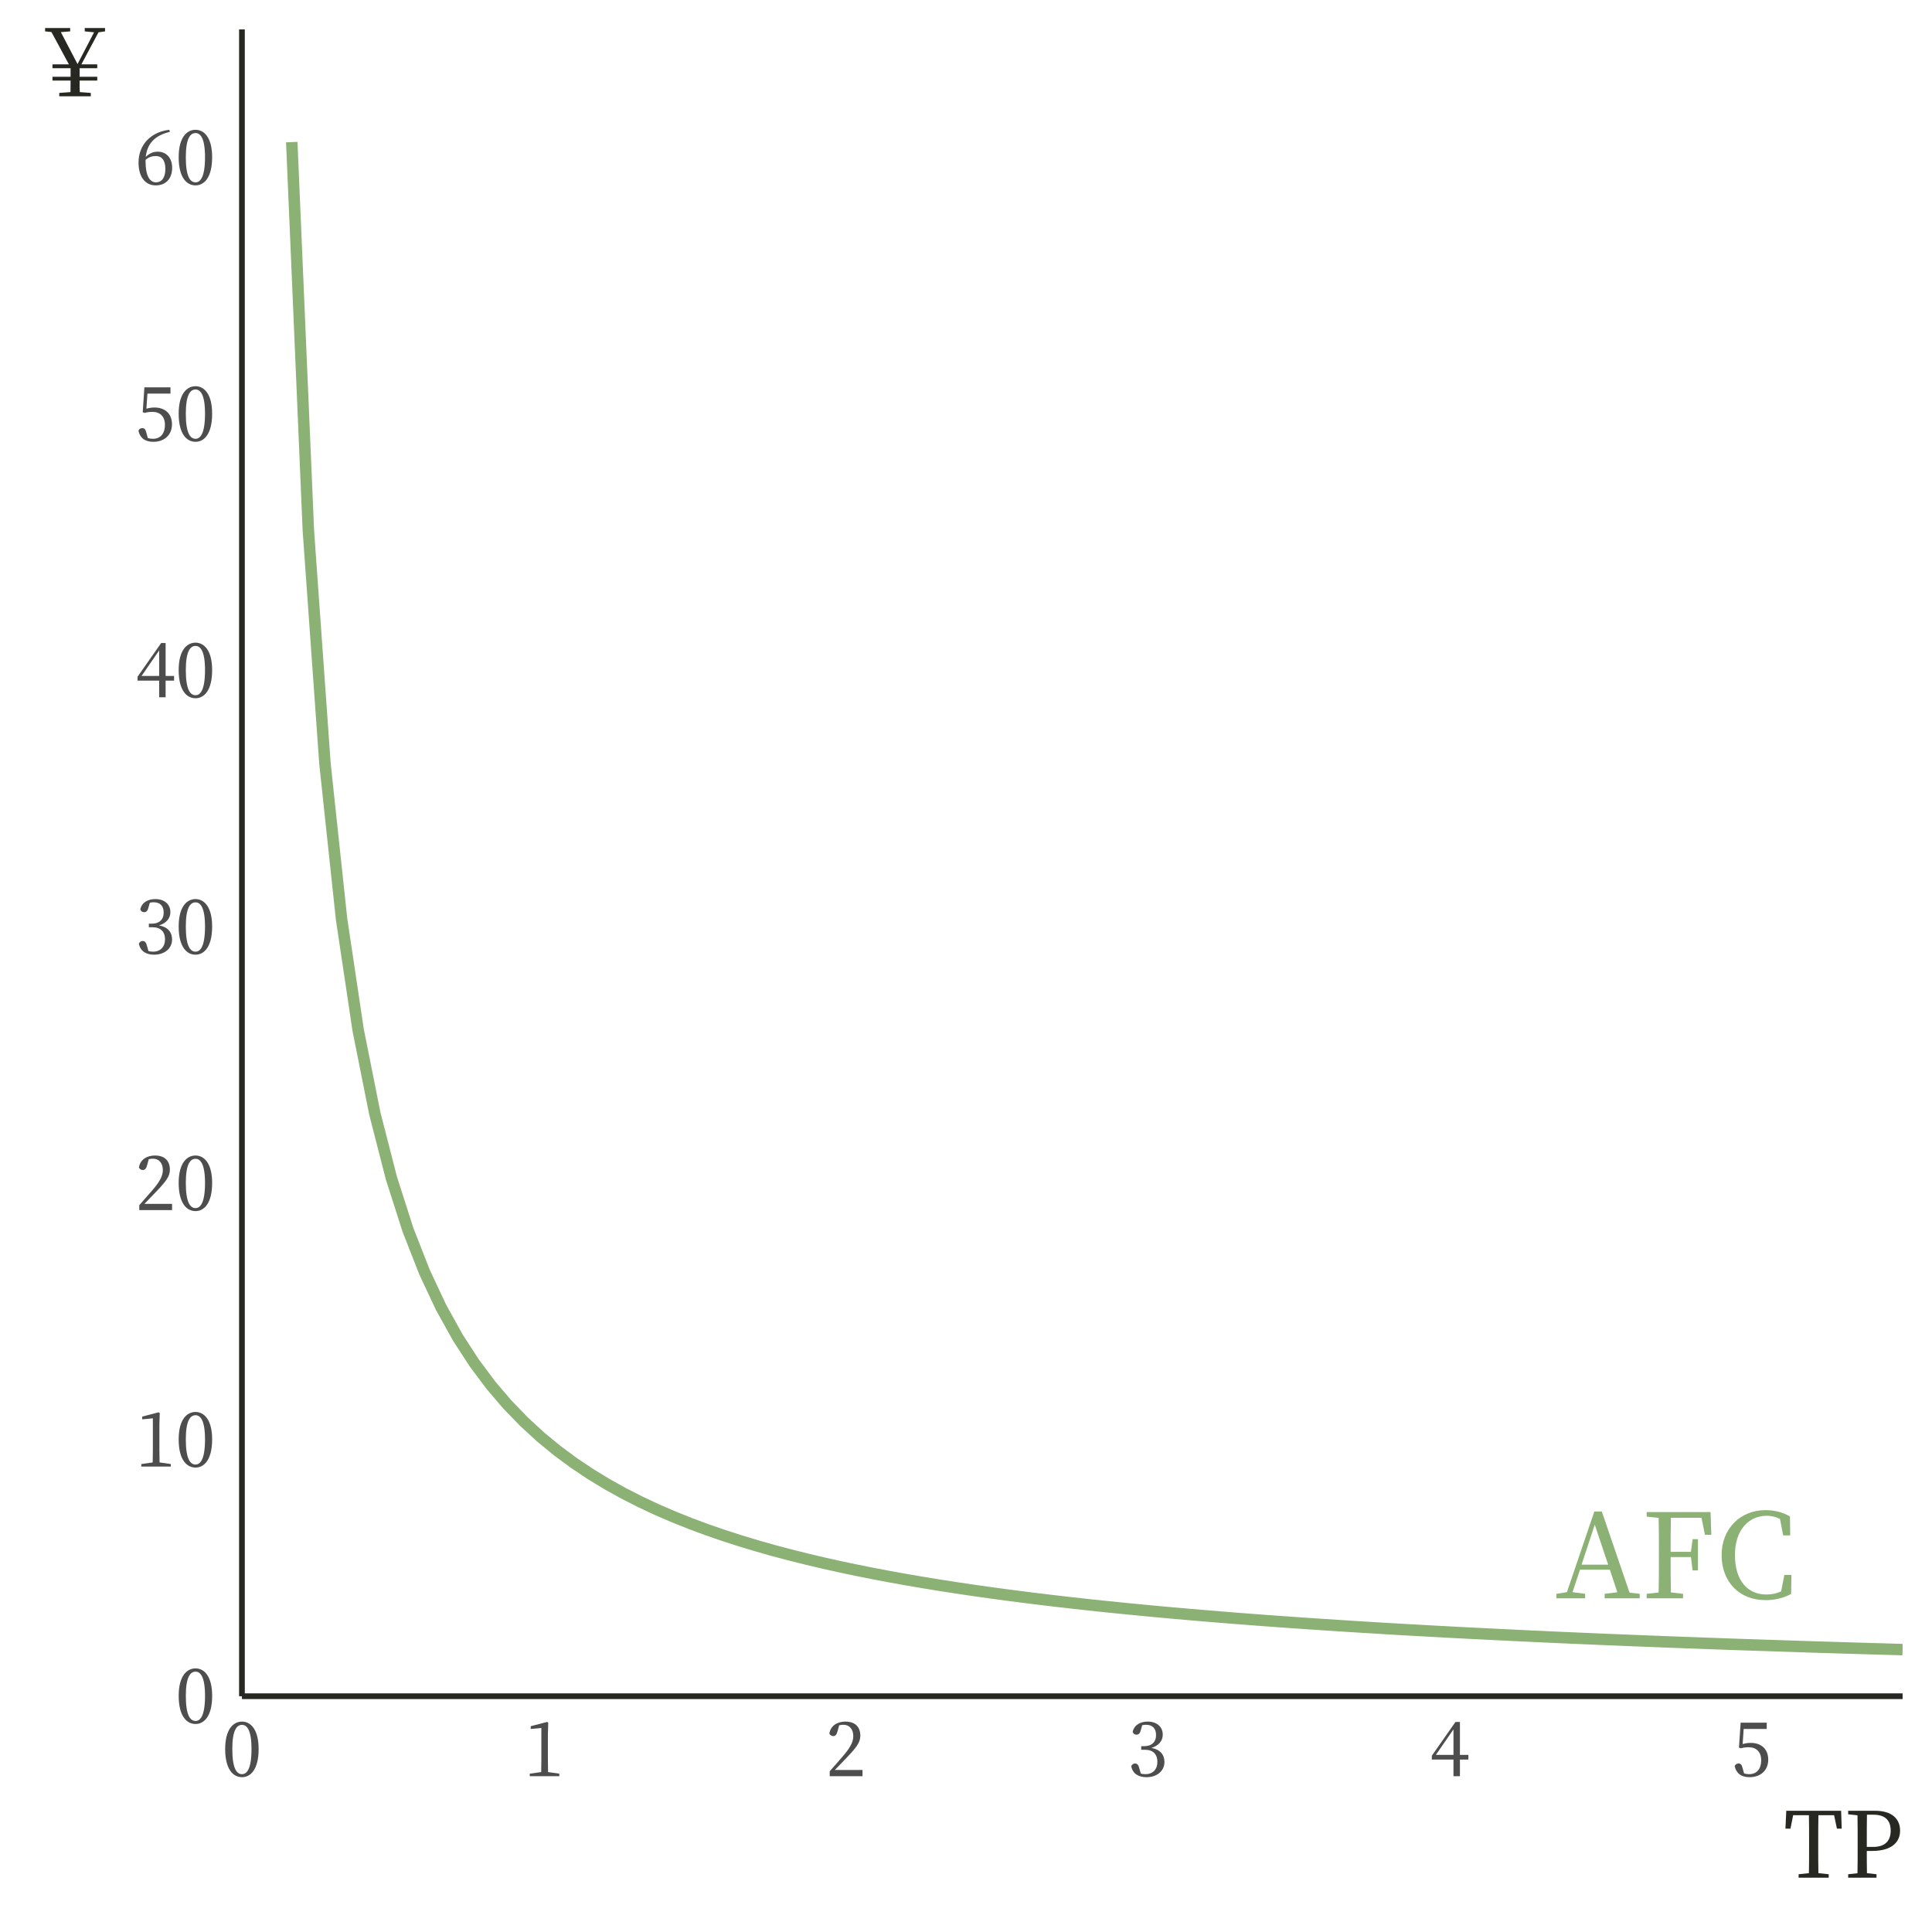
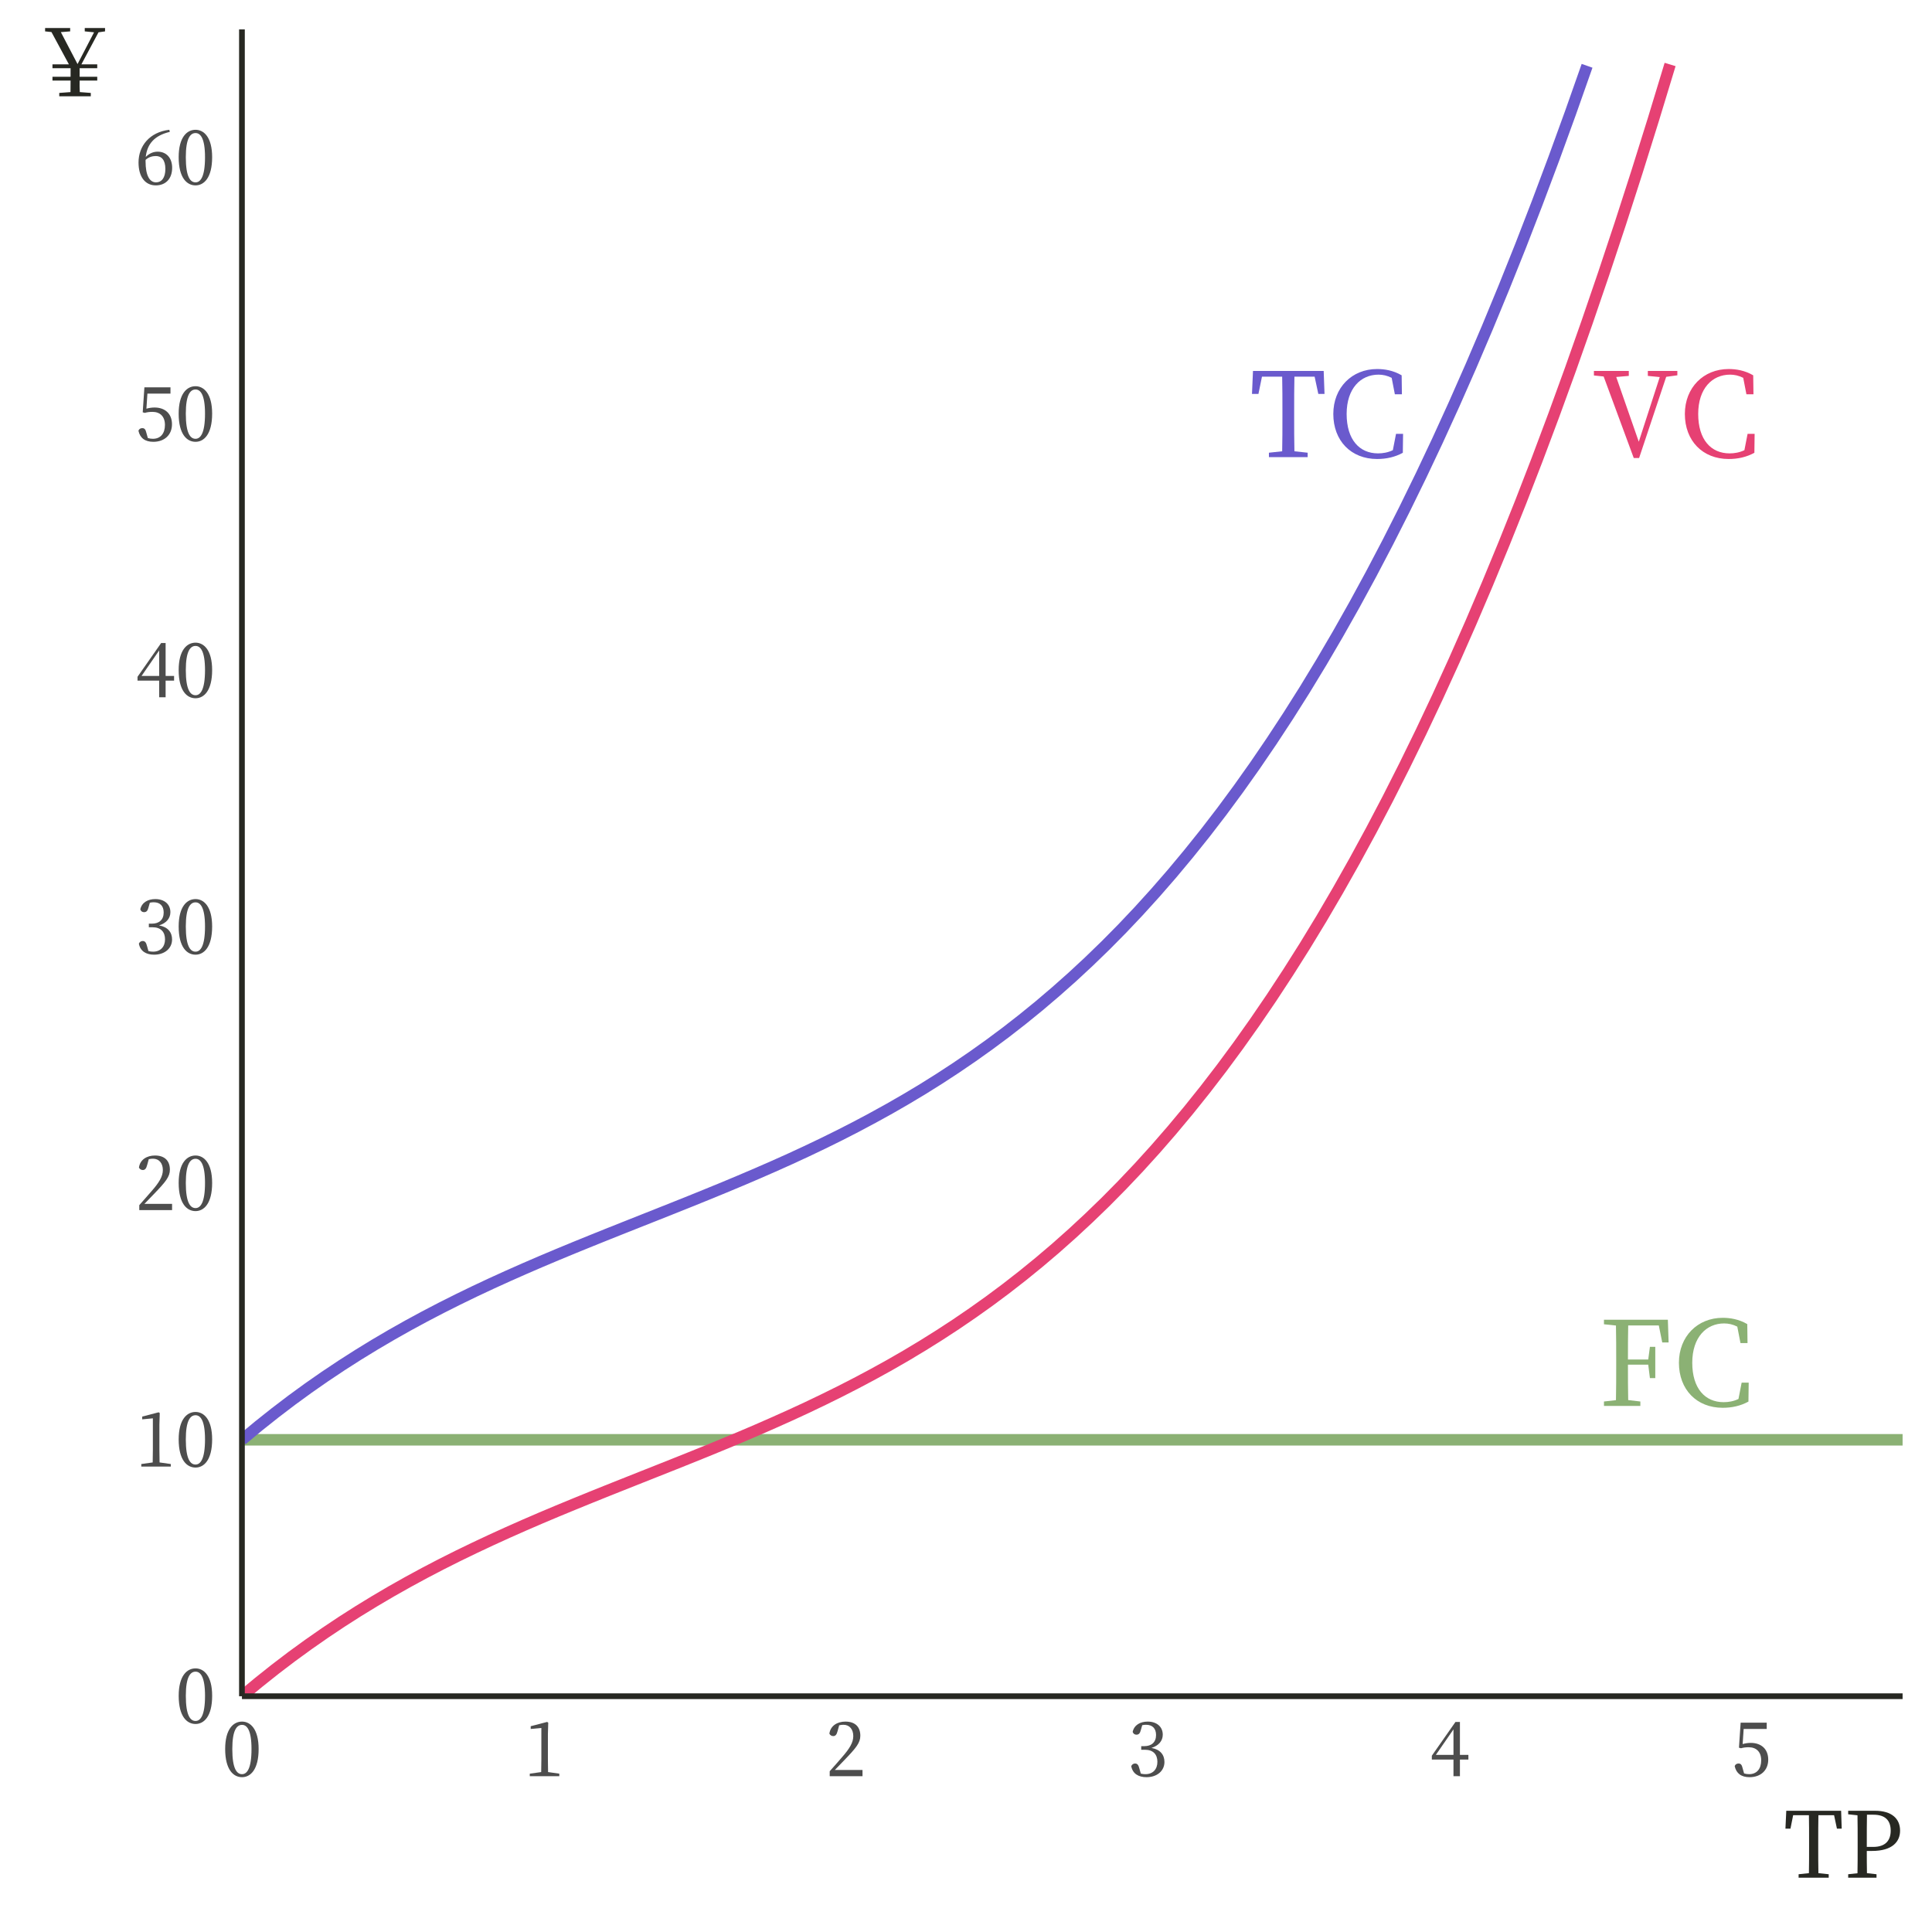
<svg xmlns="http://www.w3.org/2000/svg" xmlns:xlink="http://www.w3.org/1999/xlink" width="360pt" height="360pt" viewBox="0 0 360 360" version="1.1">
  <defs>
    <g>
      <symbol overflow="visible" id="glyph0-0">
        <path style="stroke:none;" d="M 2.188 2.625 L 19.719 2.625 L 19.719 -19.281 L 2.188 -19.281 Z M 10.953 -9.219 L 3.984 -18.188 L 17.922 -18.188 Z M 11.656 -8.328 L 18.625 -17.281 L 18.625 0.641 Z M 3.984 1.531 L 10.953 -7.422 L 17.922 1.531 Z M 3.281 -17.281 L 10.25 -8.328 L 3.281 0.641 Z M 3.281 -17.281 " />
      </symbol>
      <symbol overflow="visible" id="glyph0-1">
-         <path style="stroke:none;" d="M 4.859 -6.266 L 7.312 -13.719 L 9.812 -6.266 Z M 13.797 -1.047 L 8.625 -16.172 L 7.234 -16.172 L 2.125 -1.141 L 0.172 -0.828 L 0.172 0 L 5.516 0 L 5.516 -0.828 L 3.172 -1.141 L 4.562 -5.328 L 10.125 -5.328 L 11.516 -1.125 L 9.156 -0.828 L 9.156 0 L 15.688 0 L 15.688 -0.828 Z M 13.797 -1.047 " />
+         <path style="stroke:none;" d="M 12.156 -15 L 12.844 -11.781 L 14 -11.781 L 13.844 -16.062 L 0.672 -16.062 L 0.484 -11.781 L 1.688 -11.781 L 2.344 -15 L 6.109 -15 C 6.156 -12.906 6.156 -10.75 6.156 -8.609 L 6.156 -7.422 C 6.156 -5.281 6.156 -3.172 6.109 -1.094 L 3.641 -0.828 L 3.641 0 L 10.859 0 L 10.859 -0.828 L 8.391 -1.094 C 8.344 -3.203 8.344 -5.328 8.344 -7.422 L 8.344 -8.609 C 8.344 -10.75 8.344 -12.906 8.391 -15 Z M 12.156 -15 " />
      </symbol>
      <symbol overflow="visible" id="glyph0-2">
-         <path style="stroke:none;" d="M 11.297 -15 L 11.938 -11.828 L 13.125 -11.828 L 12.984 -16.062 L 1.078 -16.062 L 1.078 -15.219 L 3.312 -14.984 C 3.359 -12.875 3.359 -10.75 3.359 -8.609 L 3.359 -7.422 C 3.359 -5.281 3.359 -3.172 3.312 -1.078 L 1.078 -0.828 L 1.078 0 L 7.859 0 L 7.859 -0.828 L 5.594 -1.094 C 5.547 -3.203 5.547 -5.344 5.547 -7.688 L 9.328 -7.688 L 9.641 -5.188 L 10.641 -5.188 L 10.641 -11.016 L 9.641 -11.016 L 9.328 -8.656 L 5.547 -8.656 C 5.547 -10.828 5.547 -12.922 5.594 -15 Z M 11.297 -15 " />
+         <path style="stroke:none;" d="M 12.844 -4.344 L 12.25 -1.297 C 11.328 -0.859 10.391 -0.703 9.484 -0.703 C 6.047 -0.703 3.641 -3.234 3.641 -8.047 C 3.641 -12.812 6.266 -15.375 9.578 -15.375 C 10.391 -15.375 11.188 -15.203 12.031 -14.781 L 12.625 -11.719 L 13.938 -11.719 L 13.891 -15.25 C 12.312 -16.172 10.688 -16.422 9.312 -16.422 C 4.625 -16.422 1.156 -12.953 1.156 -8.047 C 1.156 -3.047 4.469 0.344 9.312 0.344 C 11.016 0.344 12.625 0 14.109 -0.812 L 14.156 -4.344 Z M 12.844 -4.344 " />
      </symbol>
      <symbol overflow="visible" id="glyph0-3">
-         <path style="stroke:none;" d="M 12.844 -4.344 L 12.25 -1.297 C 11.328 -0.859 10.391 -0.703 9.484 -0.703 C 6.047 -0.703 3.641 -3.234 3.641 -8.047 C 3.641 -12.812 6.266 -15.375 9.578 -15.375 C 10.391 -15.375 11.188 -15.203 12.031 -14.781 L 12.625 -11.719 L 13.938 -11.719 L 13.891 -15.25 C 12.312 -16.172 10.688 -16.422 9.312 -16.422 C 4.625 -16.422 1.156 -12.953 1.156 -8.047 C 1.156 -3.047 4.469 0.344 9.312 0.344 C 11.016 0.344 12.625 0 14.109 -0.812 L 14.156 -4.344 Z M 12.844 -4.344 " />
+         <path style="stroke:none;" d="M 15.859 -16.062 L 10.359 -16.062 L 10.359 -15.141 L 12.578 -14.922 L 8.672 -2.875 L 4.469 -14.938 L 6.812 -15.141 L 6.812 -16.062 L 0.312 -16.062 L 0.312 -15.219 L 2.125 -15.031 L 7.734 0.156 L 8.734 0.156 L 13.781 -14.969 L 15.859 -15.25 Z M 15.859 -16.062 " />
+       </symbol>
+       <symbol overflow="visible" id="glyph0-4">
+         <path style="stroke:none;" d="M 11.297 -15 L 11.938 -11.828 L 13.125 -11.828 L 12.984 -16.062 L 1.078 -16.062 L 1.078 -15.219 L 3.312 -14.984 C 3.359 -12.875 3.359 -10.75 3.359 -8.609 L 3.359 -7.422 C 3.359 -5.281 3.359 -3.172 3.312 -1.078 L 1.078 -0.828 L 1.078 0 L 7.859 0 L 7.859 -0.828 L 5.594 -1.094 C 5.547 -3.203 5.547 -5.344 5.547 -7.688 L 9.328 -7.688 L 9.641 -5.188 L 10.641 -5.188 L 10.641 -11.016 L 9.641 -11.016 L 9.328 -8.656 L 5.547 -8.656 C 5.547 -10.828 5.547 -12.922 5.594 -15 Z M 11.297 -15 " />
      </symbol>
      <symbol overflow="visible" id="glyph1-0">
        <path style="stroke:none;" d="M 1.359 1.625 L 12.234 1.625 L 12.234 -11.969 L 1.359 -11.969 Z M 6.797 -5.719 L 2.469 -11.281 L 11.125 -11.281 Z M 7.234 -5.172 L 11.547 -10.719 L 11.547 0.391 Z M 2.469 0.953 L 6.797 -4.609 L 11.125 0.953 Z M 2.031 -10.719 L 6.359 -5.172 L 2.031 0.391 Z M 2.031 -10.719 " />
      </symbol>
      <symbol overflow="visible" id="glyph1-1">
        <path style="stroke:none;" d="M 1.938 -5.062 C 1.938 -8.625 2.797 -9.562 3.75 -9.562 C 4.656 -9.562 5.516 -8.625 5.516 -5.062 C 5.516 -1.359 4.656 -0.375 3.75 -0.375 C 2.797 -0.375 1.938 -1.344 1.938 -5.062 Z M 3.75 -10.172 C 2.141 -10.172 0.609 -8.781 0.609 -5.062 C 0.609 -1.203 2.141 0.188 3.75 0.188 C 5.312 0.188 6.844 -1.203 6.844 -5.062 C 6.844 -8.781 5.312 -10.172 3.75 -10.172 Z M 3.75 -10.172 " />
      </symbol>
      <symbol overflow="visible" id="glyph1-2">
        <path style="stroke:none;" d="M 4.516 -0.766 C 4.5 -1.547 4.484 -2.359 4.484 -3.141 L 4.484 -7.812 L 4.547 -9.969 L 4.344 -10.109 L 1.281 -9.312 L 1.281 -8.797 L 3.266 -8.984 L 3.266 -3.141 C 3.266 -2.359 3.25 -1.547 3.234 -0.766 L 1.109 -0.469 L 1.109 0 L 6.609 0 L 6.609 -0.469 Z M 4.516 -0.766 " />
      </symbol>
      <symbol overflow="visible" id="glyph1-3">
        <path style="stroke:none;" d="M 1.688 -1.156 C 2.375 -1.859 3.047 -2.562 3.438 -2.969 C 5.672 -5.281 6.438 -6.234 6.438 -7.531 C 6.438 -9.078 5.578 -10.172 3.656 -10.172 C 2.172 -10.172 0.875 -9.422 0.672 -7.922 C 0.812 -7.641 1.078 -7.469 1.391 -7.469 C 1.766 -7.469 2.031 -7.703 2.203 -8.406 L 2.5 -9.484 C 2.812 -9.562 3.078 -9.578 3.297 -9.578 C 4.422 -9.578 5.125 -8.734 5.125 -7.469 C 5.125 -6.266 4.438 -5.141 2.984 -3.484 C 2.344 -2.734 1.547 -1.828 0.734 -0.922 L 0.734 0 L 6.844 0 L 6.844 -1.156 Z M 1.688 -1.156 " />
      </symbol>
      <symbol overflow="visible" id="glyph1-4">
        <path style="stroke:none;" d="M 2.703 -9.5 C 2.984 -9.562 3.219 -9.578 3.422 -9.578 C 4.594 -9.578 5.281 -8.906 5.281 -7.672 C 5.281 -6.328 4.438 -5.594 3.094 -5.594 L 2.516 -5.594 L 2.516 -4.922 L 3.219 -4.922 C 4.75 -4.922 5.531 -4.047 5.531 -2.672 C 5.531 -1.312 4.719 -0.375 3.297 -0.375 C 3.016 -0.375 2.734 -0.406 2.438 -0.484 L 2.188 -1.375 C 2.016 -2.047 1.828 -2.359 1.375 -2.359 C 1.062 -2.359 0.812 -2.203 0.656 -1.875 C 0.922 -0.438 2.031 0.188 3.5 0.188 C 5.484 0.188 6.844 -1 6.844 -2.641 C 6.844 -3.969 6.078 -4.969 4.422 -5.266 C 5.781 -5.688 6.531 -6.594 6.531 -7.734 C 6.531 -9.188 5.438 -10.172 3.719 -10.172 C 2.344 -10.172 1.203 -9.547 0.922 -8.25 C 1.062 -7.875 1.312 -7.734 1.625 -7.734 C 2.094 -7.734 2.297 -8.016 2.453 -8.625 Z M 2.703 -9.5 " />
      </symbol>
      <symbol overflow="visible" id="glyph1-5">
        <path style="stroke:none;" d="M 1.156 -3.969 L 4.438 -8.719 L 4.438 -3.969 Z M 7.219 -3.969 L 5.641 -3.969 L 5.641 -10.109 L 4.812 -10.109 L 0.406 -3.812 L 0.406 -3.094 L 4.438 -3.094 L 4.438 0 L 5.641 0 L 5.641 -3.094 L 7.219 -3.094 Z M 7.219 -3.969 " />
      </symbol>
      <symbol overflow="visible" id="glyph1-6">
        <path style="stroke:none;" d="M 2.25 -8.797 L 6.547 -8.797 L 6.547 -9.969 L 1.688 -9.969 L 1.375 -5.312 L 1.75 -5.203 C 2.234 -5.344 2.719 -5.391 3.188 -5.391 C 4.609 -5.391 5.516 -4.531 5.516 -2.953 C 5.516 -1.391 4.719 -0.375 3.266 -0.375 C 2.938 -0.375 2.641 -0.422 2.328 -0.516 L 2.078 -1.406 C 1.906 -2.141 1.719 -2.359 1.281 -2.359 C 0.953 -2.359 0.688 -2.188 0.578 -1.875 C 0.875 -0.5 1.828 0.188 3.344 0.188 C 5.453 0.188 6.828 -1.125 6.828 -3.078 C 6.828 -5.078 5.5 -6.203 3.578 -6.203 C 3.031 -6.203 2.562 -6.125 2.062 -5.984 Z M 2.25 -8.797 " />
      </symbol>
      <symbol overflow="visible" id="glyph1-7">
        <path style="stroke:none;" d="M 1.906 -4.562 C 2.484 -5.094 3.188 -5.281 3.812 -5.281 C 4.875 -5.281 5.594 -4.547 5.594 -2.875 C 5.594 -1.203 4.875 -0.375 3.859 -0.375 C 2.641 -0.375 1.906 -1.688 1.906 -4.266 Z M 6.328 -10.172 C 2.656 -9.734 0.594 -7.156 0.594 -4.078 C 0.594 -1.406 1.828 0.188 3.812 0.188 C 5.609 0.188 6.859 -1 6.859 -3.094 C 6.859 -4.922 5.781 -6.094 4.156 -6.094 C 3.344 -6.094 2.562 -5.75 1.938 -5.109 C 2.203 -7.547 3.578 -9.109 6.422 -9.781 Z M 6.328 -10.172 " />
      </symbol>
      <symbol overflow="visible" id="glyph2-0">
        <path style="stroke:none;" d="M 1.703 2.047 L 15.297 2.047 L 15.297 -14.953 L 1.703 -14.953 Z M 8.5 -7.156 L 3.094 -14.109 L 13.906 -14.109 Z M 9.047 -6.453 L 14.453 -13.406 L 14.453 0.5 Z M 3.094 1.188 L 8.5 -5.766 L 13.906 1.188 Z M 2.547 -13.406 L 7.953 -6.453 L 2.547 0.5 Z M 2.547 -13.406 " />
      </symbol>
      <symbol overflow="visible" id="glyph2-1">
        <path style="stroke:none;" d="M 9.438 -11.641 L 9.969 -9.141 L 10.859 -9.141 L 10.75 -12.469 L 0.531 -12.469 L 0.375 -9.141 L 1.312 -9.141 L 1.812 -11.641 L 4.75 -11.641 C 4.781 -10.016 4.781 -8.344 4.781 -6.688 L 4.781 -5.766 C 4.781 -4.094 4.781 -2.469 4.75 -0.844 L 2.828 -0.641 L 2.828 0 L 8.438 0 L 8.438 -0.641 L 6.516 -0.844 C 6.484 -2.484 6.484 -4.125 6.484 -5.766 L 6.484 -6.688 C 6.484 -8.344 6.484 -10.016 6.516 -11.641 Z M 9.438 -11.641 " />
      </symbol>
      <symbol overflow="visible" id="glyph2-2">
        <path style="stroke:none;" d="M 5.531 -11.734 C 7.75 -11.734 8.75 -10.656 8.75 -8.766 C 8.75 -6.969 7.812 -5.734 5.484 -5.734 L 4.297 -5.734 L 4.297 -6.688 C 4.297 -8.375 4.297 -10.078 4.328 -11.734 Z M 5.281 -4.984 C 9.047 -4.984 10.5 -6.703 10.5 -8.766 C 10.5 -10.984 8.953 -12.469 5.828 -12.469 L 0.828 -12.469 L 0.828 -11.812 L 2.562 -11.625 C 2.594 -10 2.594 -8.344 2.594 -6.688 L 2.594 -5.766 C 2.594 -4.094 2.594 -2.469 2.562 -0.828 L 0.828 -0.641 L 0.828 0 L 6.109 0 L 6.109 -0.641 L 4.328 -0.844 C 4.297 -2.266 4.297 -3.609 4.297 -4.984 Z M 5.281 -4.984 " />
      </symbol>
      <symbol overflow="visible" id="glyph2-3">
        <path style="stroke:none;" d="M 14.094 -12.094 L 14.094 -12.719 L 10.312 -12.719 L 10.312 -12.094 L 12.047 -11.922 L 8.969 -6 L 5.859 -11.953 L 7.594 -12.094 L 7.594 -12.719 L 2.922 -12.719 L 2.922 -12.094 L 4.109 -11.969 L 7.359 -5.953 L 4.297 -5.953 L 4.297 -5.234 L 7.672 -5.234 L 7.672 -3.641 L 4.297 -3.641 L 4.297 -2.922 L 7.672 -2.922 C 7.672 -2.172 7.672 -1.672 7.656 -0.781 L 5.562 -0.625 L 5.562 0 L 11.438 0 L 11.438 -0.625 L 9.391 -0.781 C 9.344 -1.656 9.344 -2.172 9.359 -2.922 L 12.641 -2.922 L 12.641 -3.641 L 9.359 -3.641 L 9.359 -5.234 L 12.641 -5.234 L 12.641 -5.953 L 9.688 -5.953 L 12.875 -11.922 Z M 14.094 -12.094 " />
      </symbol>
    </g>
    <clipPath id="clip1">
-       <path d="M 53 25 L 354.52 25 L 354.52 309 L 53 309 Z M 53 25 " />
+       <path d="M 45.082 267 L 354.52 267 L 354.52 270 L 45.082 270 Z M 45.082 267 " />
+     </clipPath>
+     <clipPath id="clip2">
+       <path d="M 45.082 11 L 297 11 L 297 270 L 45.082 270 Z M 45.082 11 " />
+     </clipPath>
+     <clipPath id="clip3">
+       <path d="M 45.082 10 L 313 10 L 313 316.066 L 45.082 316.066 Z M 45.082 10 " />
    </clipPath>
  </defs>
-   <g id="surface129">
+   <g id="surface12184">
    <rect x="0" y="0" width="360" height="360" style="fill:rgb(100%,100%,100%);fill-opacity:1;stroke:none;" />
    <g clip-path="url(#clip1)" clip-rule="nonzero">
-       <path style="fill:none;stroke-width:2.134;stroke-linecap:butt;stroke-linejoin:round;stroke:rgb(54.51%,69.412%,45.49%);stroke-opacity:1;stroke-miterlimit:10;" d="M 54.367 26.477 L 57.461 98.871 L 60.555 142.312 L 63.648 171.27 L 66.742 191.957 L 69.84 207.469 L 72.934 219.535 L 76.027 229.188 L 79.121 237.086 L 82.215 243.668 L 85.309 249.238 L 88.406 254.012 L 91.5 258.148 L 94.594 261.766 L 97.688 264.961 L 100.781 267.801 L 103.875 270.34 L 106.973 272.629 L 110.066 274.695 L 113.16 276.574 L 116.254 278.293 L 119.348 279.867 L 122.441 281.316 L 125.539 282.652 L 128.633 283.891 L 131.727 285.039 L 134.82 286.109 L 137.914 287.105 L 141.008 288.039 L 144.102 288.918 L 147.199 289.738 L 150.293 290.512 L 153.387 291.242 L 156.48 291.934 L 159.574 292.586 L 162.668 293.203 L 165.766 293.789 L 168.859 294.348 L 171.953 294.875 L 175.047 295.379 L 178.141 295.863 L 181.234 296.32 L 184.332 296.758 L 187.426 297.18 L 190.52 297.582 L 193.613 297.965 L 196.707 298.336 L 199.801 298.691 L 202.895 299.031 L 205.992 299.359 L 209.086 299.672 L 212.18 299.977 L 215.273 300.27 L 218.367 300.551 L 221.461 300.824 L 224.559 301.086 L 227.652 301.34 L 230.746 301.586 L 233.84 301.824 L 236.934 302.055 L 240.027 302.277 L 243.125 302.492 L 246.219 302.699 L 249.312 302.902 L 252.406 303.098 L 255.5 303.289 L 258.594 303.477 L 261.688 303.656 L 264.785 303.828 L 267.879 304 L 270.973 304.164 L 274.066 304.324 L 277.16 304.48 L 280.254 304.633 L 283.352 304.781 L 289.539 305.07 L 292.633 305.207 L 298.82 305.473 L 301.918 305.598 L 305.012 305.723 L 311.199 305.965 L 317.387 306.191 L 320.484 306.305 L 323.578 306.414 L 326.672 306.52 L 335.953 306.824 L 339.047 306.922 L 342.145 307.016 L 345.238 307.109 L 354.52 307.379 " />
+       <path style="fill:none;stroke-width:2.134;stroke-linecap:butt;stroke-linejoin:round;stroke:rgb(54.51%,69.412%,45.49%);stroke-opacity:1;stroke-miterlimit:10;" d="M 45.082 268.285 L 354.52 268.285 " />
+     </g>
+     <g clip-path="url(#clip2)" clip-rule="nonzero">
+       <path style="fill:none;stroke-width:2.134;stroke-linecap:butt;stroke-linejoin:round;stroke:rgb(41.569%,35.294%,80.392%);stroke-opacity:1;stroke-miterlimit:10;" d="M 45.082 268.285 L 48.18 265.711 L 51.273 263.254 L 54.367 260.898 L 57.461 258.645 L 60.555 256.488 L 63.648 254.426 L 66.742 252.449 L 69.84 250.551 L 72.934 248.734 L 76.027 246.988 L 79.121 245.312 L 82.215 243.699 L 85.309 242.145 L 88.406 240.641 L 91.5 239.188 L 94.594 237.781 L 97.688 236.41 L 100.781 235.074 L 103.875 233.77 L 106.973 232.488 L 110.066 231.23 L 113.16 229.984 L 116.254 228.75 L 122.441 226.297 L 125.539 225.066 L 128.633 223.828 L 131.727 222.574 L 134.82 221.305 L 137.914 220.012 L 141.008 218.691 L 144.102 217.34 L 147.199 215.953 L 150.293 214.52 L 153.387 213.043 L 156.48 211.516 L 159.574 209.93 L 162.668 208.281 L 165.766 206.57 L 168.859 204.789 L 171.953 202.934 L 175.047 200.996 L 178.141 198.973 L 181.234 196.863 L 184.332 194.656 L 187.426 192.355 L 190.52 189.945 L 193.613 187.43 L 196.707 184.797 L 199.801 182.051 L 202.895 179.18 L 205.992 176.18 L 209.086 173.051 L 212.18 169.781 L 215.273 166.371 L 218.367 162.816 L 221.461 159.105 L 224.559 155.242 L 227.652 151.219 L 230.746 147.027 L 233.84 142.664 L 236.934 138.125 L 240.027 133.41 L 243.125 128.508 L 246.219 123.414 L 249.312 118.129 L 252.406 112.645 L 255.5 106.953 L 258.594 101.055 L 261.688 94.945 L 264.785 88.613 L 267.879 82.062 L 270.973 75.281 L 274.066 68.27 L 277.16 61.016 L 280.254 53.523 L 283.352 45.785 L 286.445 37.793 L 289.539 29.547 L 292.633 21.039 L 295.727 12.262 " />
+     </g>
+     <g clip-path="url(#clip3)" clip-rule="nonzero">
+       <path style="fill:none;stroke-width:2.134;stroke-linecap:butt;stroke-linejoin:round;stroke:rgb(90.196%,25.49%,45.098%);stroke-opacity:1;stroke-miterlimit:10;" d="M 45.082 316.066 L 48.18 313.496 L 51.273 311.035 L 54.367 308.68 L 57.461 306.43 L 60.555 304.273 L 63.648 302.207 L 66.742 300.23 L 69.84 298.336 L 72.934 296.516 L 76.027 294.773 L 79.121 293.094 L 82.215 291.48 L 85.309 289.926 L 88.406 288.426 L 91.5 286.973 L 94.594 285.562 L 97.688 284.191 L 100.781 282.855 L 103.875 281.551 L 106.973 280.273 L 110.066 279.012 L 113.16 277.766 L 119.348 275.305 L 122.441 274.078 L 125.539 272.848 L 128.633 271.609 L 131.727 270.359 L 134.82 269.086 L 137.914 267.797 L 141.008 266.477 L 144.102 265.121 L 147.199 263.734 L 150.293 262.305 L 153.387 260.824 L 156.48 259.297 L 159.574 257.711 L 162.668 256.066 L 165.766 254.355 L 168.859 252.574 L 171.953 250.715 L 175.047 248.777 L 178.141 246.758 L 181.234 244.645 L 184.332 242.441 L 187.426 240.137 L 190.52 237.727 L 193.613 235.211 L 196.707 232.582 L 199.801 229.832 L 202.895 226.961 L 205.992 223.965 L 209.086 220.832 L 212.18 217.566 L 215.273 214.156 L 218.367 210.598 L 221.461 206.891 L 224.559 203.023 L 227.652 199 L 230.746 194.809 L 233.84 190.445 L 236.934 185.91 L 240.027 181.191 L 243.125 176.289 L 246.219 171.199 L 249.312 165.91 L 252.406 160.426 L 255.5 154.738 L 258.594 148.84 L 261.688 142.727 L 264.785 136.398 L 267.879 129.844 L 270.973 123.062 L 274.066 116.051 L 277.16 108.801 L 280.254 101.309 L 283.352 93.566 L 286.445 85.578 L 289.539 77.328 L 292.633 68.82 L 295.727 60.047 L 298.82 51 L 301.918 41.68 L 305.012 32.078 L 308.105 22.191 L 311.199 12.016 " />
+     </g>
+     <g style="fill:rgb(41.569%,35.294%,80.392%);fill-opacity:1;">
+       <use xlink:href="#glyph0-1" x="232.805" y="85.184" />
+       <use xlink:href="#glyph0-2" x="247.286" y="85.184" />
+     </g>
+     <g style="fill:rgb(90.196%,25.49%,45.098%);fill-opacity:1;">
+       <use xlink:href="#glyph0-3" x="296.691" y="85.184" />
+       <use xlink:href="#glyph0-2" x="312.794" y="85.184" />
    </g>
    <g style="fill:rgb(54.51%,69.412%,45.49%);fill-opacity:1;">
-       <use xlink:href="#glyph0-1" x="289.848" y="297.816" />
-       <use xlink:href="#glyph0-2" x="305.753" y="297.816" />
-       <use xlink:href="#glyph0-3" x="319.643" y="297.816" />
+       <use xlink:href="#glyph0-4" x="297.797" y="261.977" />
+       <use xlink:href="#glyph0-2" x="311.687" y="261.977" />
    </g>
    <path style="fill:none;stroke-width:1.067;stroke-linecap:butt;stroke-linejoin:round;stroke:rgb(15.294%,15.686%,13.333%);stroke-opacity:1;stroke-miterlimit:10;" d="M 45.082 316.066 L 45.082 5.48 " />
    <g style="fill:rgb(30.196%,30.196%,30.196%);fill-opacity:1;">
      <use xlink:href="#glyph1-1" x="32.688" y="321.051" />
    </g>
    <g style="fill:rgb(30.196%,30.196%,30.196%);fill-opacity:1;">
      <use xlink:href="#glyph1-2" x="25.219" y="273.27" />
      <use xlink:href="#glyph1-1" x="32.685" y="273.27" />
    </g>
    <g style="fill:rgb(30.196%,30.196%,30.196%);fill-opacity:1;">
      <use xlink:href="#glyph1-3" x="25.219" y="225.484" />
      <use xlink:href="#glyph1-1" x="32.685" y="225.484" />
    </g>
    <g style="fill:rgb(30.196%,30.196%,30.196%);fill-opacity:1;">
      <use xlink:href="#glyph1-4" x="25.219" y="177.703" />
      <use xlink:href="#glyph1-1" x="32.685" y="177.703" />
    </g>
    <g style="fill:rgb(30.196%,30.196%,30.196%);fill-opacity:1;">
      <use xlink:href="#glyph1-5" x="25.219" y="129.922" />
      <use xlink:href="#glyph1-1" x="32.685" y="129.922" />
    </g>
    <g style="fill:rgb(30.196%,30.196%,30.196%);fill-opacity:1;">
      <use xlink:href="#glyph1-6" x="25.219" y="82.137" />
      <use xlink:href="#glyph1-1" x="32.685" y="82.137" />
    </g>
    <g style="fill:rgb(30.196%,30.196%,30.196%);fill-opacity:1;">
      <use xlink:href="#glyph1-7" x="25.219" y="34.355" />
      <use xlink:href="#glyph1-1" x="32.685" y="34.355" />
    </g>
    <path style="fill:none;stroke-width:1.067;stroke-linecap:butt;stroke-linejoin:round;stroke:rgb(15.294%,15.686%,13.333%);stroke-opacity:1;stroke-miterlimit:10;" d="M 45.082 316.066 L 354.52 316.066 " />
    <g style="fill:rgb(30.196%,30.196%,30.196%);fill-opacity:1;">
      <use xlink:href="#glyph1-1" x="41.348" y="330.965" />
    </g>
    <g style="fill:rgb(30.196%,30.196%,30.196%);fill-opacity:1;">
      <use xlink:href="#glyph1-2" x="97.609" y="330.965" />
    </g>
    <g style="fill:rgb(30.196%,30.196%,30.196%);fill-opacity:1;">
      <use xlink:href="#glyph1-3" x="153.871" y="330.965" />
    </g>
    <g style="fill:rgb(30.196%,30.196%,30.196%);fill-opacity:1;">
      <use xlink:href="#glyph1-4" x="210.133" y="330.965" />
    </g>
    <g style="fill:rgb(30.196%,30.196%,30.196%);fill-opacity:1;">
      <use xlink:href="#glyph1-5" x="266.395" y="330.965" />
    </g>
    <g style="fill:rgb(30.196%,30.196%,30.196%);fill-opacity:1;">
      <use xlink:href="#glyph1-6" x="322.656" y="330.965" />
    </g>
    <g style="fill:rgb(15.294%,15.686%,13.333%);fill-opacity:1;">
      <use xlink:href="#glyph2-1" x="332.316" y="349.879" />
      <use xlink:href="#glyph2-2" x="343.553" y="349.879" />
    </g>
    <g style="fill:rgb(15.294%,15.686%,13.333%);fill-opacity:1;">
      <use xlink:href="#glyph2-3" x="5.48" y="17.941" />
    </g>
  </g>
</svg>
